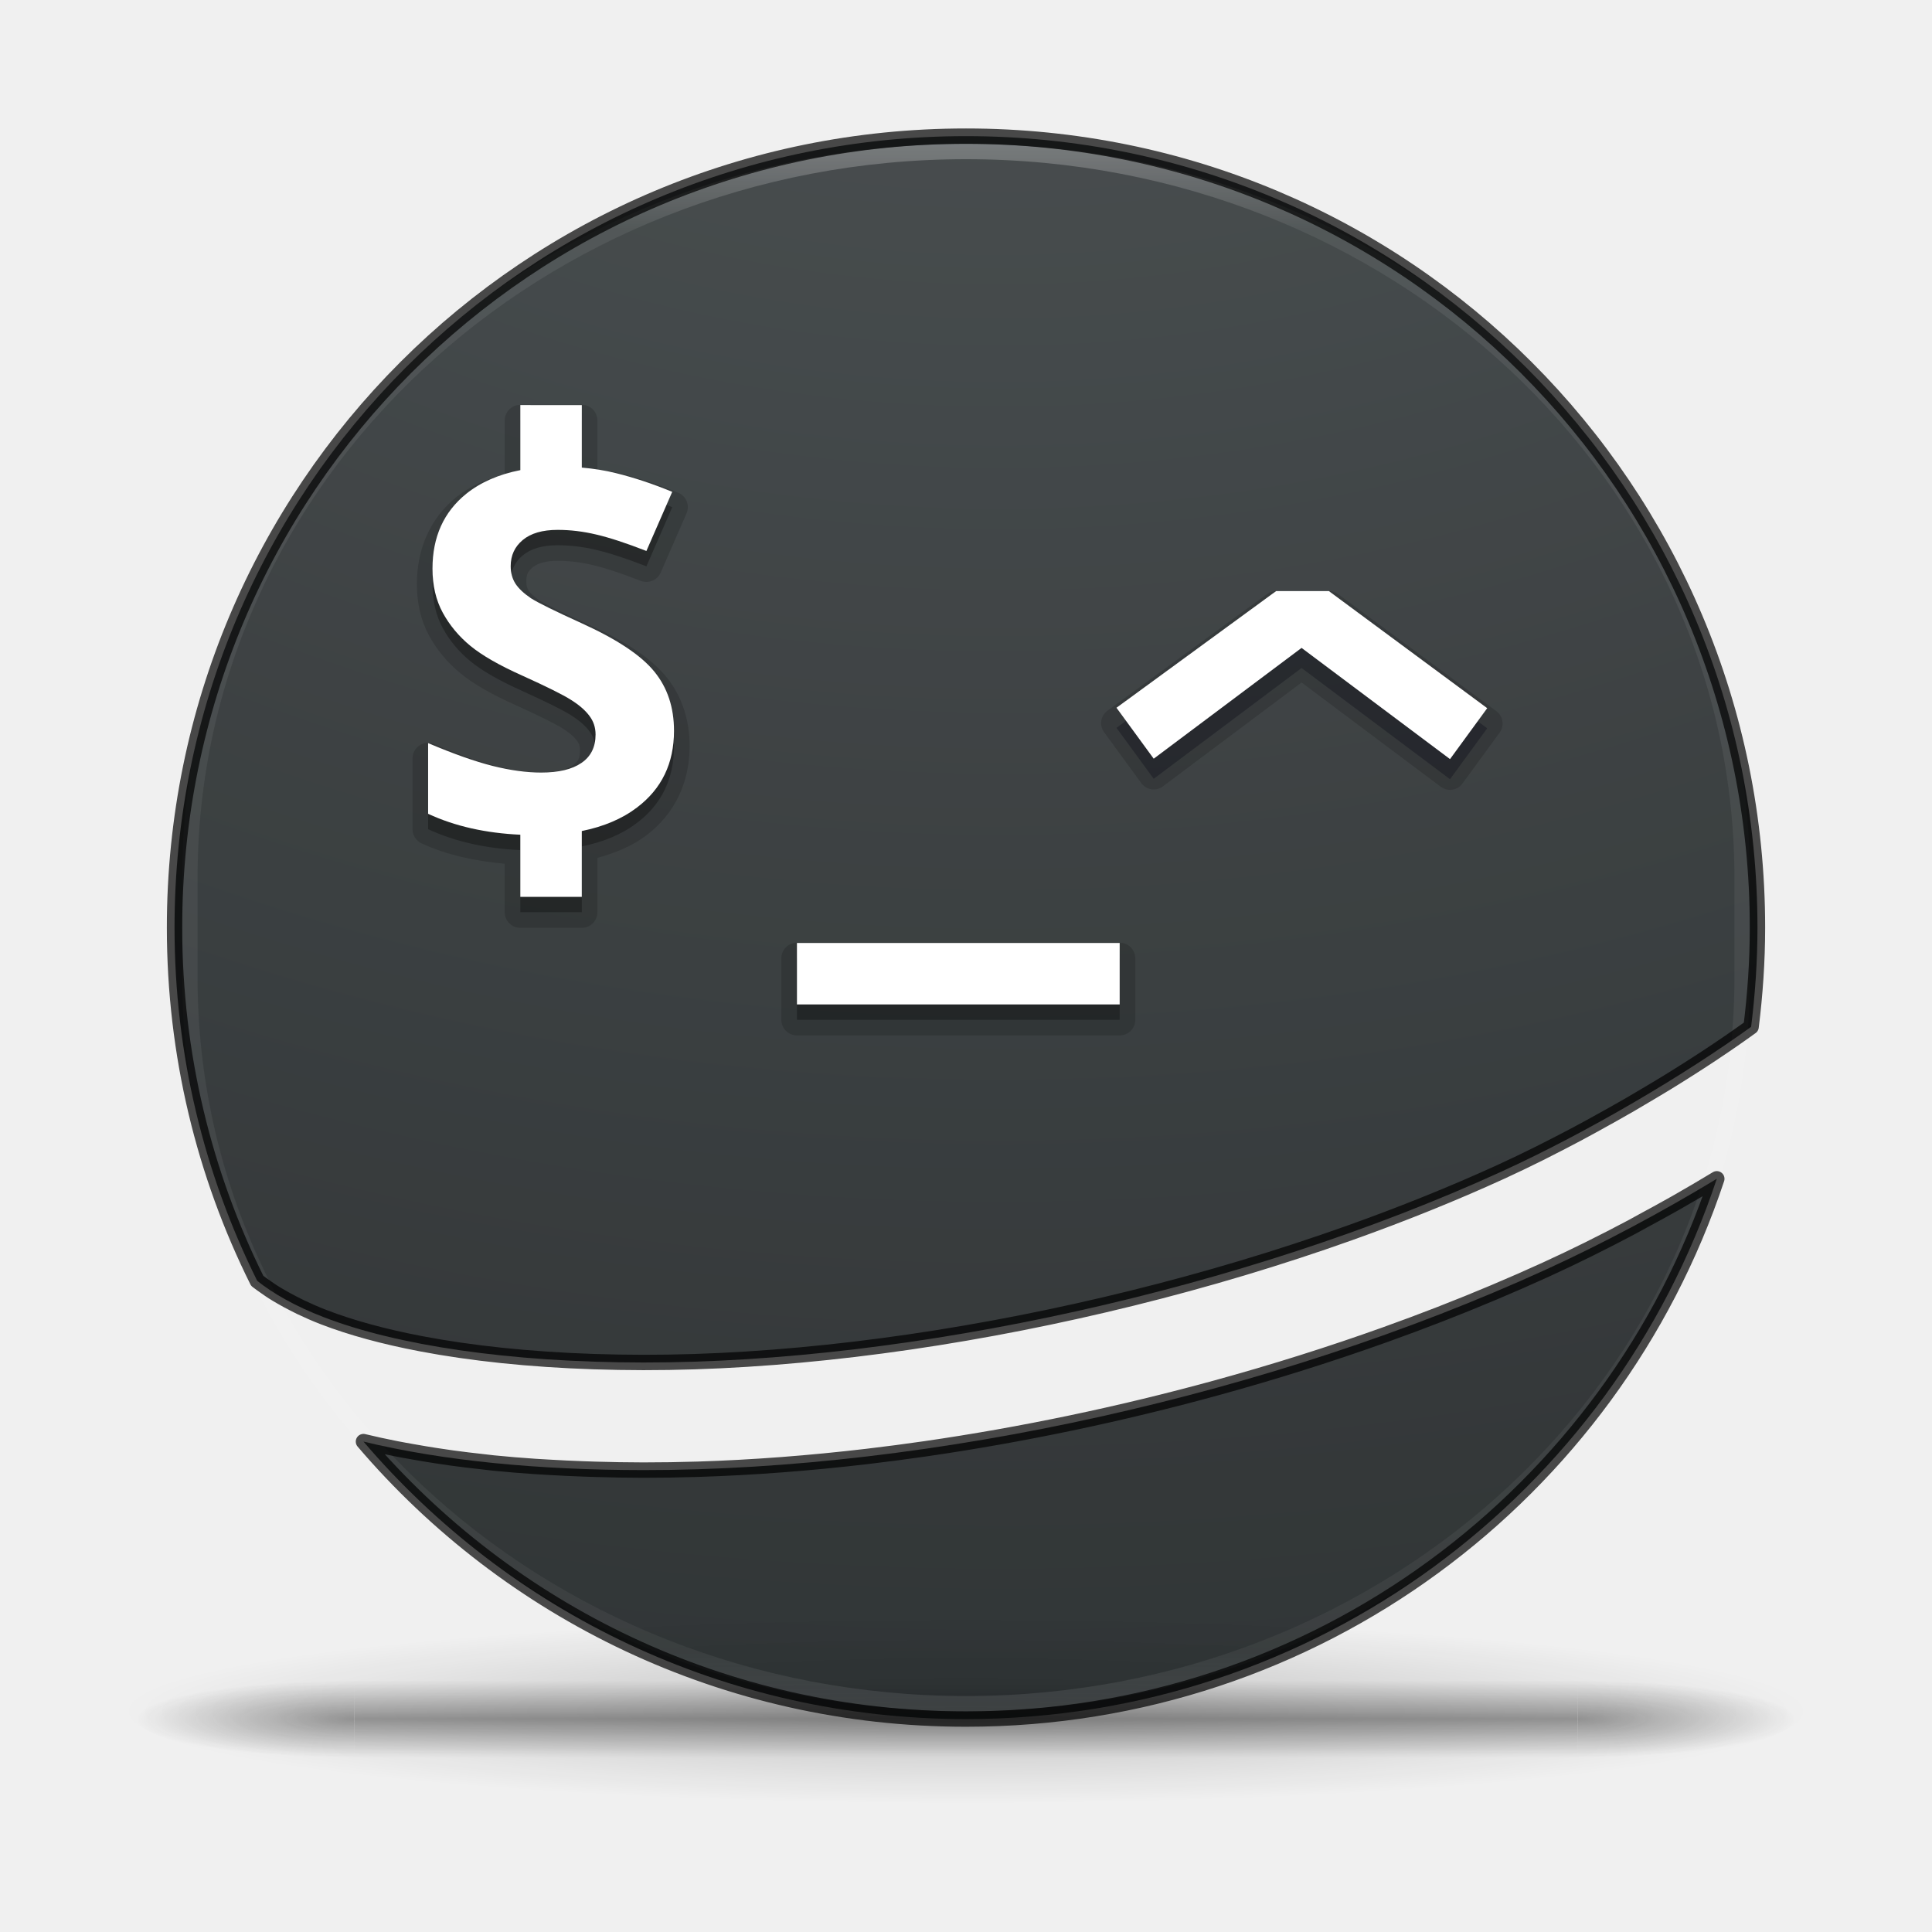
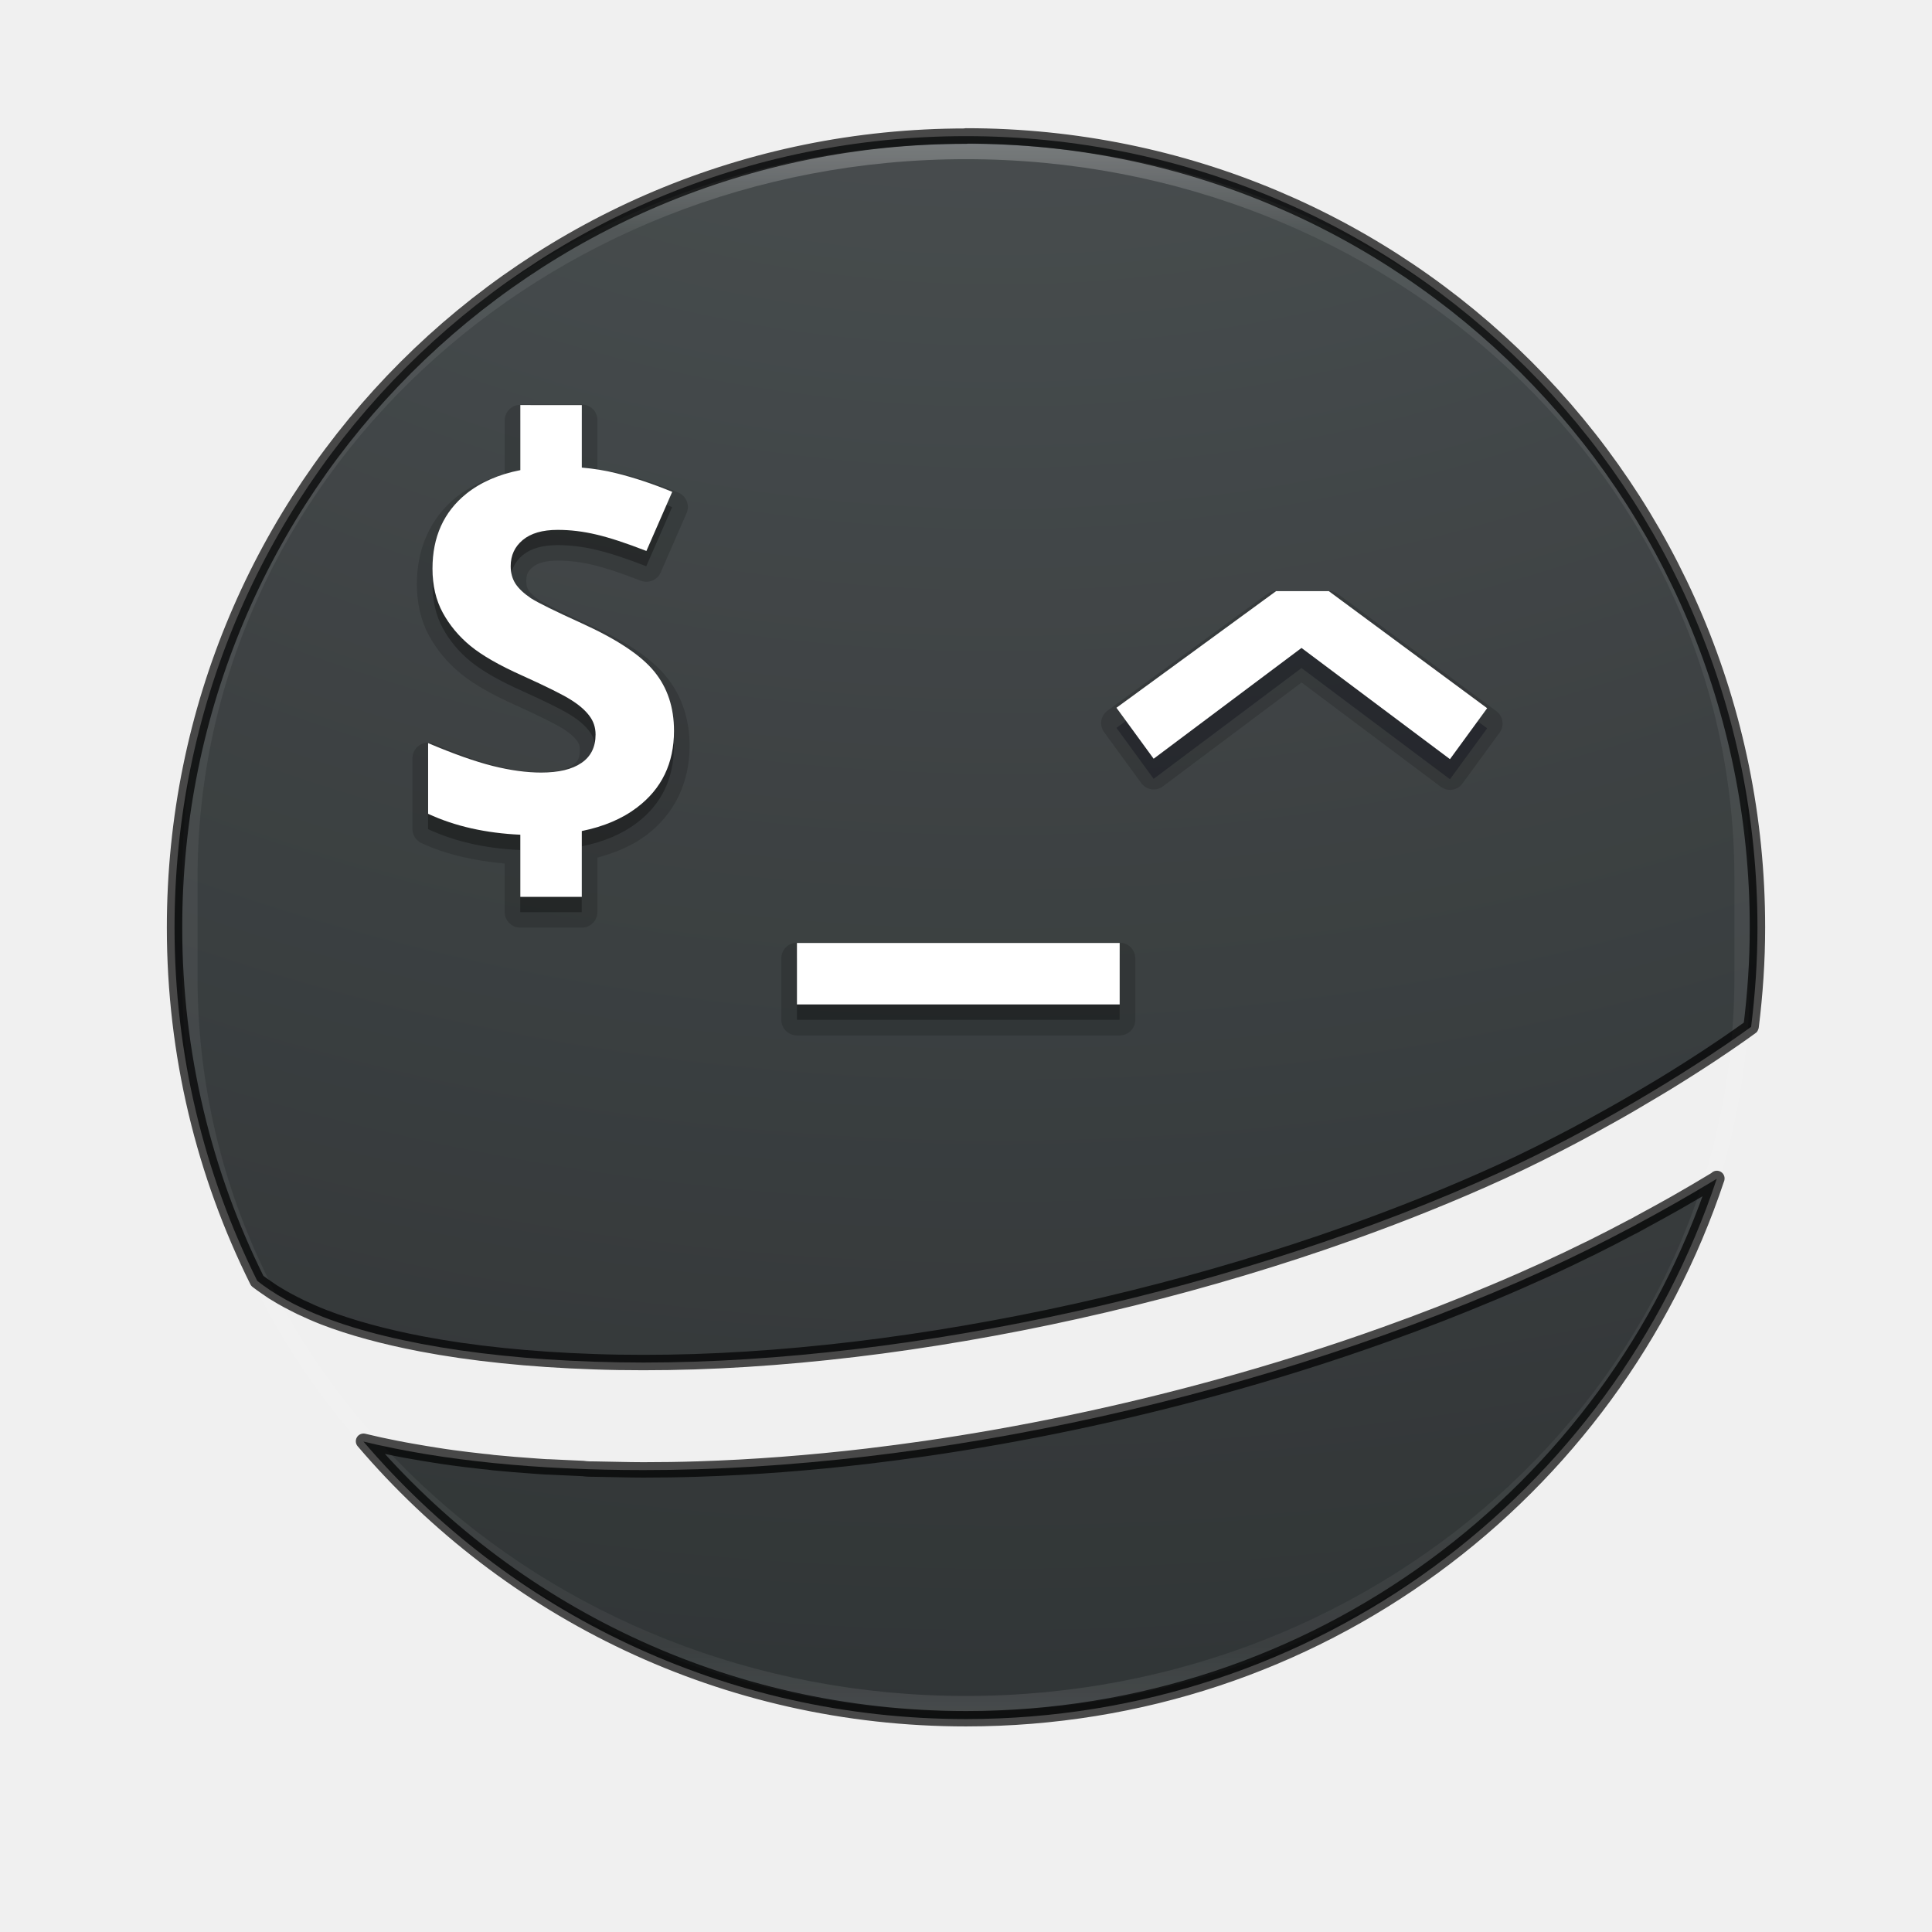
<svg xmlns="http://www.w3.org/2000/svg" xmlns:xlink="http://www.w3.org/1999/xlink" width="32" height="32" viewBox="0 0 32 32" id="svg3419" version="1.1">
  <defs id="defs3421">
-     <linearGradient gradientTransform="matrix(2.72973,0,0,2.72973,-1.51352,920.3489)" gradientUnits="userSpaceOnUse" xlink:href="#linearGradient3924" id="linearGradient4136" y2="43" x2="24" y1="5" x1="24" />
+     <linearGradient gradientTransform="matrix(0.6948403,0,0,0.6948403,-0.6761684,1019.05)" gradientUnits="userSpaceOnUse" xlink:href="#linearGradient3924" id="linearGradient4136" y2="43" x2="24" y1="5" x1="24" />
    <linearGradient id="linearGradient3924">
      <stop offset="0" style="stop-color:#ffffff;stop-opacity:1" id="stop3926" />
      <stop offset="0.063" style="stop-color:#ffffff;stop-opacity:0.235" id="stop3928" />
      <stop offset="0.951" style="stop-color:#ffffff;stop-opacity:0.157" id="stop3930" />
      <stop offset="1" style="stop-color:#ffffff;stop-opacity:0.392" id="stop3932" />
    </linearGradient>
-     <radialGradient gradientTransform="matrix(0,24.13962,-29.63575,0,361.2812,-210.2284)" gradientUnits="userSpaceOnUse" xlink:href="#linearGradient2867-449-88-871-390-598-476-591-434-148-57-177-8-3-3-6-4-8-8-8-5-7-8" id="radialGradient3936-3" fy="9.957" fx="7.118" r="8.933" cy="9.957" cx="7.118" />
+     <radialGradient gradientTransform="matrix(0,6.144631,-7.543644,0,91.67157,966.5588)" gradientUnits="userSpaceOnUse" xlink:href="#linearGradient2867-449-88-871-390-598-476-591-434-148-57-177-8-3-3-6-4-8-8-8-5-7-8" id="radialGradient3936-3" fy="9.957" fx="7.118" r="8.933" cy="9.957" cx="7.118" />
    <linearGradient id="linearGradient2867-449-88-871-390-598-476-591-434-148-57-177-8-3-3-6-4-8-8-8-5-7-8">
      <stop offset="0" style="stop-color:#404648;stop-opacity:1" id="stop3750-1-0-7-6-6-1-3-9-3-9-2" />
      <stop offset="1" style="stop-color:#0c1011;stop-opacity:1" id="stop3754-1-8-5-2-7-6-7-1-9-1-0" />
    </linearGradient>
    <radialGradient gradientTransform="matrix(2.003784,0,0,1.4,27.98813,-17.4)" gradientUnits="userSpaceOnUse" xlink:href="#linearGradient3688-166-749-5" id="radialGradient4093" fy="43.5" fx="4.993" r="2.5" cy="43.5" cx="4.993" />
    <linearGradient id="linearGradient3688-166-749-5">
      <stop offset="0" style="stop-color:#181818;stop-opacity:1" id="stop2883-0" />
      <stop offset="1" style="stop-color:#181818;stop-opacity:0" id="stop2885-5" />
    </linearGradient>
    <radialGradient gradientTransform="matrix(2.003784,0,0,1.4,-20.01187,-104.4)" gradientUnits="userSpaceOnUse" xlink:href="#linearGradient3688-166-749-5" id="radialGradient4095" fy="43.5" fx="4.993" r="2.5" cy="43.5" cx="4.993" />
    <linearGradient gradientUnits="userSpaceOnUse" xlink:href="#linearGradient3702-501-757-0" id="linearGradient4097" y2="39.999" x2="25.058" y1="47.028" x1="25.058" />
    <linearGradient id="linearGradient3702-501-757-0">
      <stop offset="0" style="stop-color:#181818;stop-opacity:0" id="stop2895-0" />
      <stop offset="0.5" style="stop-color:#181818;stop-opacity:1" id="stop2897-2" />
      <stop offset="1" style="stop-color:#181818;stop-opacity:0" id="stop2899-6" />
    </linearGradient>
-     <radialGradient gradientTransform="matrix(1.556392,0,0,0.1697883,70.27036,1020.993)" gradientUnits="userSpaceOnUse" xlink:href="#linearGradient3811" id="radialGradient4111" fy="93.468" fx="-4.029" r="35.338" cy="93.468" cx="-4.029" />
+     <radialGradient gradientTransform="matrix(0.3961726,0,0,0.04321883,17.59609,1044.668)" gradientUnits="userSpaceOnUse" xlink:href="#linearGradient3811" id="radialGradient4111" fy="93.468" fx="-4.029" r="35.338" cy="93.468" cx="-4.029" />
    <linearGradient id="linearGradient3811">
      <stop offset="0" style="stop-color:#000000;stop-opacity:1" id="stop3813" />
      <stop offset="1" style="stop-color:#000000;stop-opacity:0" id="stop3815" />
    </linearGradient>
  </defs>
  <g id="layer1" transform="translate(0,-1020.362)">
-     <g id="g3417" transform="matrix(0.2545455,0,0,0.2545455,-0.2909088,784.7793)">
-       <path style="color:#000000;display:inline;overflow:visible;visibility:visible;opacity:0.2;fill:url(#radialGradient4111);fill-opacity:1;fill-rule:nonzero;stroke:none;stroke-width:1;marker:none;enable-background:accumulate" id="path3041" d="m 119,1036.862 a 55,6 0 0 1 -110,0 55,6 0 1 1 110,0 z" />
-       <g style="display:inline" id="g2036" transform="matrix(2.699999,0,0,0.5555561,-0.80001,1013.751)">
-         <g style="opacity:0.4" id="g3712" transform="matrix(1.052632,0,0,1.285713,-1.263158,-13.42854)">
-           <rect style="fill:url(#radialGradient4093);fill-opacity:1;stroke:none" id="rect2801" y="40" x="38" height="7" width="5" />
-           <rect style="fill:url(#radialGradient4095);fill-opacity:1;stroke:none" id="rect3696" transform="scale(-1,-1)" y="-47" x="-10" height="7" width="5" />
-           <rect style="fill:url(#linearGradient4097);fill-opacity:1;stroke:none" id="rect3700" y="40" x="10" height="7" width="28" />
-         </g>
-       </g>
-       <path id="rect5505-21-3" transform="translate(0,924.3622)" d="m 64,10 c -28.531,0 -51.5,22.969 -51.5,51.5 0,8.274 1.942,16.073 5.381,22.986 1.025,0.818 2.462,1.644 4.326,2.363 4.745,1.83 12.028,2.939 20.801,2.949 17.477,0.016 39.096,-4.778 55.809,-12.41 5.698,-2.602 12.023,-6.356 16.27,-9.432 C 115.349,65.841 115.5,63.689 115.5,61.5 115.5,32.969 92.531,10 64,10 Z m 48.855,67.844 c -3.525,2.137 -7.388,4.203 -11.131,5.912 C 83.965,91.867 61.74,96.816 43.002,96.799 36.101,96.792 29.967,96.195 24.795,94.945 34.227,106.002 48.262,113 64,113 c 22.811,0 42.051,-14.688 48.855,-35.156 z" style="color:#000000;display:inline;overflow:visible;visibility:visible;opacity:0.9;fill:url(#radialGradient3936-3);fill-opacity:1;fill-rule:nonzero;stroke:none;stroke-width:1;marker:none;enable-background:accumulate" />
-       <rect style="opacity:0.3;fill:none;stroke:url(#linearGradient4136);stroke-width:1;stroke-linecap:round;stroke-linejoin:round;stroke-miterlimit:4;stroke-dasharray:none;stroke-dashoffset:0;stroke-opacity:1" id="rect6741-7" y="935.362" x="13.5" ry="47.232" rx="50.5" height="101" width="101" />
-       <path id="rect5505-21-3-1" transform="translate(0,924.3622)" d="m 64,10 c -28.531,0 -51.5,22.969 -51.5,51.5 0,8.274 1.942,16.073 5.381,22.986 0.171,0.136 0.371,0.272 0.564,0.408 0.15,0.105 0.297,0.21 0.461,0.314 0.169,0.108 0.35,0.214 0.533,0.32 0.259,0.15 0.532,0.299 0.82,0.445 0.142,0.073 0.28,0.145 0.43,0.217 0.474,0.225 0.973,0.448 1.518,0.658 1.779,0.686 3.916,1.271 6.354,1.734 1.625,0.309 3.385,0.564 5.262,0.76 1.877,0.195 3.871,0.331 5.967,0.4 1.048,0.035 2.122,0.053 3.219,0.055 4.369,0.004 8.997,-0.293 13.742,-0.859 1.186,-0.142 2.381,-0.3 3.58,-0.475 2.398,-0.35 4.815,-0.765 7.236,-1.242 4.842,-0.954 9.696,-2.154 14.42,-3.57 2.362,-0.708 4.691,-1.471 6.971,-2.283 3.419,-1.219 6.726,-2.549 9.859,-3.98 0.819,-0.374 1.652,-0.777 2.49,-1.193 0.182,-0.091 0.366,-0.187 0.549,-0.279 0.627,-0.317 1.255,-0.641 1.883,-0.975 0.301,-0.16 0.6,-0.323 0.9,-0.486 0.476,-0.259 0.949,-0.522 1.42,-0.787 0.387,-0.219 0.776,-0.437 1.158,-0.658 0.332,-0.192 0.656,-0.386 0.982,-0.58 0.462,-0.274 0.926,-0.547 1.375,-0.822 2.021,-1.239 3.893,-2.48 5.479,-3.627 0.011,-0.008 0.022,-0.016 0.033,-0.023 C 115.349,65.841 115.5,63.689 115.5,61.5 115.5,32.969 92.531,10 64,10 Z m 48.855,67.844 c -0.873,0.529 -1.766,1.054 -2.674,1.57 -0.711,0.404 -1.437,0.798 -2.162,1.189 -0.212,0.114 -0.418,0.235 -0.631,0.348 -0.006,0.003 -0.012,0.007 -0.018,0.01 -0.934,0.497 -1.874,0.979 -2.814,1.445 -0.003,0.002 -0.006,0.004 -0.01,0.006 -0.943,0.467 -1.887,0.917 -2.822,1.344 -1.11,0.507 -2.238,1.001 -3.381,1.482 -2.286,0.964 -4.633,1.877 -7.027,2.734 -3.592,1.287 -7.287,2.45 -11.035,3.479 -6.247,1.714 -12.64,3.053 -18.934,3.963 -1.259,0.182 -2.515,0.347 -3.764,0.494 -3.747,0.441 -7.44,0.724 -11.029,0.836 -1.196,0.037 -2.382,0.056 -3.553,0.055 -1.065,-0.001 -2.104,-0.021 -3.131,-0.051 -0.269,-0.008 -0.533,-0.018 -0.799,-0.027 -0.739,-0.027 -1.469,-0.061 -2.188,-0.104 -0.31,-0.018 -0.623,-0.034 -0.93,-0.055 -0.918,-0.063 -1.823,-0.136 -2.705,-0.225 -0.006,-6.01e-4 -0.012,-0.001 -0.018,-0.002 -0.221,-0.022 -0.433,-0.052 -0.652,-0.076 -0.68,-0.074 -1.35,-0.154 -2.008,-0.244 -0.358,-0.049 -0.709,-0.102 -1.061,-0.156 -0.502,-0.077 -0.996,-0.161 -1.484,-0.248 -0.372,-0.066 -0.747,-0.131 -1.111,-0.203 -0.723,-0.143 -1.432,-0.296 -2.121,-0.463 C 34.227,106.002 48.262,113 64,113 c 22.811,0 42.051,-14.688 48.855,-35.156 z" style="color:#000000;display:inline;overflow:visible;visibility:visible;opacity:0.7;fill:none;stroke:#000000;stroke-width:1;stroke-linecap:round;stroke-linejoin:round;stroke-miterlimit:4;stroke-dasharray:none;stroke-dashoffset:0;stroke-opacity:1;marker:none;enable-background:accumulate" />
-       <path style="color:#000000;clip-rule:nonzero;display:inline;overflow:visible;visibility:visible;opacity:0.15;isolation:auto;mix-blend-mode:normal;color-interpolation:sRGB;color-interpolation-filters:linearRGB;solid-color:#000000;solid-opacity:1;fill:#000000;fill-opacity:1;fill-rule:nonzero;stroke:none;stroke-width:1;stroke-linecap:butt;stroke-linejoin:miter;stroke-miterlimit:4;stroke-dasharray:none;stroke-dashoffset:0;stroke-opacity:1;marker:none;color-rendering:auto;image-rendering:auto;shape-rendering:auto;text-rendering:auto;enable-background:accumulate" id="path3485" d="m 35,951.845 a 1.016,1.016 0 0 0 -1.016,1.016 l 0,3.488 c -1.175,0.326 -2.254,0.786 -3.135,1.49 a 1.016,1.016 0 0 0 -0.002,0.002 c -1.692,1.363 -2.578,3.356 -2.578,5.662 0,1.235 0.256,2.374 0.795,3.361 0.511,0.936 1.2,1.759 2.043,2.453 0.866,0.713 2.057,1.382 3.604,2.074 1.585,0.717 2.645,1.256 3.041,1.51 a 1.016,1.016 0 0 0 0.01,0.006 c 0.452,0.283 0.75,0.557 0.916,0.781 a 1.016,1.016 0 0 0 0.01,0.012 c 0.138,0.181 0.193,0.338 0.193,0.598 0,0.565 -0.117,0.767 -0.477,1.01 a 1.016,1.016 0 0 0 -0.008,0.004 c -0.358,0.246 -1.025,0.445 -2.043,0.445 -0.848,0 -1.82,-0.131 -2.908,-0.402 l -0.002,0 c -1.065,-0.268 -2.423,-0.745 -4.047,-1.434 a 1.016,1.016 0 0 0 -1.412,0.936 l 0,4.6 a 1.016,1.016 0 0 0 0.588,0.922 c 1.63,0.758 3.465,1.149 5.412,1.33 l 0,3.152 a 1.016,1.016 0 0 0 1.016,1.016 l 4,0 a 1.016,1.016 0 0 0 1.016,-1.016 l 0,-3.535 c 1.197,-0.332 2.296,-0.787 3.197,-1.475 1.826,-1.385 2.803,-3.428 2.803,-5.793 0,-1.711 -0.5,-3.259 -1.504,-4.49 -1.029,-1.272 -2.719,-2.354 -5.086,-3.43 -1.715,-0.779 -2.827,-1.338 -3.168,-1.553 -0.375,-0.254 -0.606,-0.487 -0.715,-0.648 -0.099,-0.156 -0.154,-0.324 -0.154,-0.594 0,-0.449 0.101,-0.66 0.422,-0.926 0.288,-0.239 0.783,-0.422 1.617,-0.422 0.744,0 1.506,0.092 2.285,0.277 a 1.016,1.016 0 0 0 0.002,0 c 0.789,0.185 1.838,0.527 3.119,1.027 a 1.016,1.016 0 0 0 1.301,-0.541 l 1.68,-3.848 a 1.016,1.016 0 0 0 -0.545,-1.346 c -1.305,-0.538 -2.566,-0.959 -3.785,-1.26 l -0.002,0 c -0.477,-0.119 -0.975,-0.169 -1.467,-0.24 l 0,-3.205 a 1.016,1.016 0 0 0 -1.016,-1.016 l -4,0 z m 18,35 a 1.016,1.016 0 0 0 -1.016,1.016 l 0,4 a 1.016,1.016 0 0 0 1.016,1.016 l 21,0 a 1.016,1.016 0 0 0 1.016,-1.016 l 0,-4 a 1.016,1.016 0 0 0 -1.016,-1.016 l -21,0 z" />
-       <path id="rect4237-3" d="m 35,952.861 0,4.234 c -1.399,0.273 -2.573,0.783 -3.516,1.537 -1.466,1.182 -2.199,2.806 -2.199,4.871 0,1.096 0.224,2.055 0.672,2.875 0.448,0.82 1.047,1.537 1.797,2.154 0.75,0.617 1.875,1.263 3.375,1.934 1.601,0.724 2.657,1.25 3.172,1.58 0.526,0.33 0.925,0.675 1.193,1.037 0.269,0.351 0.402,0.757 0.402,1.215 0,0.82 -0.308,1.436 -0.924,1.852 -0.604,0.415 -1.477,0.623 -2.619,0.623 -0.951,0 -2.003,-0.144 -3.156,-0.432 -1.142,-0.287 -2.541,-0.782 -4.197,-1.484 l 0,4.6 c 1.764,0.82 3.773,1.259 6,1.361 l 0,4.043 4,0 0,-4.283 c 1.43,-0.289 2.633,-0.799 3.6,-1.537 1.601,-1.214 2.4,-2.875 2.4,-4.982 0,-1.522 -0.425,-2.804 -1.275,-3.848 -0.851,-1.054 -2.424,-2.103 -4.719,-3.146 -1.735,-0.788 -2.837,-1.331 -3.307,-1.629 -0.459,-0.309 -0.795,-0.622 -1.008,-0.941 -0.213,-0.33 -0.318,-0.714 -0.318,-1.15 0,-0.703 0.263,-1.271 0.789,-1.707 0.526,-0.436 1.281,-0.656 2.266,-0.656 0.828,0 1.669,0.102 2.52,0.305 0.862,0.202 1.946,0.557 3.256,1.068 l 1.68,-3.848 c -1.265,-0.522 -2.48,-0.925 -3.645,-1.213 -0.721,-0.18 -1.469,-0.298 -2.238,-0.365 l 0,-4.066 z m 18,35 0,4 21,0 0,-4 z" style="color:#000000;clip-rule:nonzero;display:inline;overflow:visible;visibility:visible;opacity:0.3;isolation:auto;mix-blend-mode:normal;color-interpolation:sRGB;color-interpolation-filters:linearRGB;solid-color:#000000;solid-opacity:1;fill:#000000;fill-opacity:1;fill-rule:nonzero;stroke:none;stroke-width:1;stroke-linecap:butt;stroke-linejoin:miter;stroke-miterlimit:4;stroke-dasharray:none;stroke-dashoffset:0;stroke-opacity:1;marker:none;color-rendering:auto;image-rendering:auto;shape-rendering:auto;text-rendering:auto;enable-background:accumulate" />
-       <g id="g4388">
-         <path style="color:#000000;clip-rule:nonzero;display:inline;overflow:visible;visibility:visible;opacity:1;isolation:auto;mix-blend-mode:normal;color-interpolation:sRGB;color-interpolation-filters:linearRGB;solid-color:#000000;solid-opacity:1;fill:#ffffff;fill-opacity:1;fill-rule:nonzero;stroke:none;stroke-width:5;stroke-linecap:butt;stroke-linejoin:miter;stroke-miterlimit:4;stroke-dasharray:none;stroke-dashoffset:0;stroke-opacity:1;marker:none;color-rendering:auto;image-rendering:auto;shape-rendering:auto;text-rendering:auto;enable-background:accumulate" d="m 35,951.861 0,4.234 c -1.399,0.273 -2.573,0.783 -3.516,1.537 -1.466,1.182 -2.199,2.806 -2.199,4.871 0,1.096 0.224,2.055 0.672,2.875 0.448,0.82 1.047,1.537 1.797,2.154 0.75,0.617 1.875,1.263 3.375,1.934 1.601,0.724 2.657,1.25 3.172,1.58 0.526,0.33 0.925,0.675 1.193,1.037 0.269,0.351 0.402,0.757 0.402,1.215 0,0.82 -0.308,1.436 -0.924,1.852 -0.604,0.415 -1.477,0.623 -2.619,0.623 -0.951,0 -2.003,-0.144 -3.156,-0.432 -1.142,-0.287 -2.541,-0.782 -4.197,-1.484 l 0,4.6 c 1.764,0.82 3.773,1.259 6,1.361 l 0,4.043 4,0 0,-4.283 c 1.43,-0.289 2.633,-0.799 3.6,-1.537 1.601,-1.214 2.4,-2.875 2.4,-4.982 0,-1.522 -0.425,-2.804 -1.275,-3.848 -0.851,-1.054 -2.424,-2.103 -4.719,-3.146 -1.735,-0.788 -2.837,-1.331 -3.307,-1.629 -0.459,-0.309 -0.795,-0.622 -1.008,-0.941 -0.213,-0.33 -0.318,-0.714 -0.318,-1.15 0,-0.703 0.263,-1.271 0.789,-1.707 0.526,-0.436 1.281,-0.656 2.266,-0.656 0.828,0 1.669,0.102 2.52,0.305 0.862,0.202 1.946,0.557 3.256,1.068 l 1.68,-3.848 c -1.265,-0.522 -2.48,-0.925 -3.645,-1.213 -0.721,-0.18 -1.469,-0.298 -2.238,-0.365 l 0,-4.066 z m 18,35 0,4 21,0 0,-4 z" id="rect4237" />
-       </g>
-       <path id="path4393-56" d="m 84.179,964.966 -10.386,7.591 2.422,3.314 9.621,-7.209 9.66,7.236 2.42,-3.314 -10.303,-7.619 z" style="opacity:0.15;fill:#000000;fill-opacity:1;fill-rule:evenodd;stroke:#000000;stroke-width:2;stroke-linecap:butt;stroke-linejoin:round;stroke-miterlimit:4;stroke-dasharray:none;stroke-opacity:1" />
-       <path id="path4393-5" d="m 84.178,965.274 -10.386,7.591 2.422,3.314 9.621,-7.209 9.66,7.236 2.42,-3.314 -10.303,-7.619 z" style="opacity:0.3;fill:#00000f;fill-opacity:0.941;fill-rule:evenodd;stroke:none;stroke-width:1px;stroke-linecap:butt;stroke-linejoin:miter;stroke-opacity:1" />
-       <path id="path4393" d="m 84.178,963.966 -10.386,7.591 2.422,3.314 9.621,-7.209 9.66,7.236 2.42,-3.314 -10.303,-7.619 z" style="fill:#ffffff;fill-rule:evenodd;stroke:none;stroke-width:1px;stroke-linecap:butt;stroke-linejoin:miter;stroke-opacity:1" />
+     <path style="color:#000000;display:inline;overflow:visible;visibility:visible;opacity:0.9;fill:url(#radialGradient3936-3);fill-opacity:1;fill-rule:nonzero;stroke:none;stroke-width:1;marker:none;enable-background:accumulate" d="m 16,1022.617 c -7.262,0 -13.109,5.847 -13.109,13.109 0,2.106 0.494,4.091 1.37,5.851 0.261,0.208 0.627,0.419 1.101,0.602 1.208,0.466 3.062,0.748 5.295,0.751 4.449,0 9.952,-1.216 14.206,-3.159 1.45,-0.662 3.06,-1.618 4.141,-2.401 0.067,-0.539 0.105,-1.086 0.105,-1.644 0,-7.262 -5.847,-13.109 -13.109,-13.109 z m 12.436,17.269 c -0.897,0.544 -1.881,1.07 -2.833,1.505 -4.521,2.064 -10.178,3.324 -14.948,3.32 -1.757,-0 -3.318,-0.154 -4.635,-0.472 2.401,2.814 5.973,4.596 9.979,4.596 5.806,0 10.704,-3.739 12.436,-8.949 z" id="rect5505-21-3" />
+     <rect width="25.709" height="25.709" rx="12.855" ry="12.023" x="3.145" y="1022.871" id="rect6741-7" style="opacity:0.3;fill:none;stroke:url(#linearGradient4136);stroke-width:0.255;stroke-linecap:round;stroke-linejoin:round;stroke-miterlimit:4;stroke-dasharray:none;stroke-dashoffset:0;stroke-opacity:1" />
+     <path style="color:#000000;display:inline;overflow:visible;visibility:visible;opacity:0.7;fill:none;stroke:#000000;stroke-width:0.255;stroke-linecap:round;stroke-linejoin:round;stroke-miterlimit:4;stroke-dasharray:none;stroke-dashoffset:0;stroke-opacity:1;marker:none;enable-background:accumulate" d="m 16,1022.617 c -7.262,0 -13.109,5.847 -13.109,13.109 0,2.106 0.494,4.091 1.37,5.851 0.044,0.035 0.094,0.069 0.144,0.104 0.038,0.027 0.076,0.053 0.117,0.08 0.043,0.027 0.089,0.054 0.136,0.082 0.066,0.038 0.135,0.076 0.209,0.113 0.036,0.019 0.071,0.037 0.109,0.055 0.121,0.057 0.248,0.114 0.386,0.168 0.453,0.175 0.997,0.323 1.617,0.442 0.414,0.079 0.862,0.144 1.339,0.193 0.478,0.05 0.985,0.084 1.519,0.102 0.267,0.01 0.54,0.014 0.819,0.014 1.112,10e-4 2.29,-0.075 3.498,-0.219 0.302,-0.036 0.606,-0.076 0.911,-0.121 0.61,-0.089 1.226,-0.195 1.842,-0.316 1.233,-0.243 2.468,-0.548 3.671,-0.909 0.601,-0.18 1.194,-0.374 1.774,-0.581 0.87,-0.31 1.712,-0.649 2.51,-1.013 0.208,-0.095 0.421,-0.198 0.634,-0.304 0.046,-0.023 0.093,-0.048 0.14,-0.071 0.16,-0.081 0.32,-0.163 0.479,-0.248 0.077,-0.041 0.153,-0.082 0.229,-0.124 0.121,-0.066 0.242,-0.133 0.361,-0.2 0.099,-0.056 0.198,-0.111 0.295,-0.168 0.085,-0.049 0.167,-0.098 0.25,-0.148 0.118,-0.07 0.236,-0.139 0.35,-0.209 0.514,-0.315 0.991,-0.631 1.395,-0.923 0.003,0 0.006,0 0.009,-0.01 0.067,-0.539 0.105,-1.086 0.105,-1.644 0,-7.262 -5.847,-13.109 -13.109,-13.109 z m 12.436,17.269 c -0.222,0.135 -0.45,0.268 -0.681,0.4 -0.181,0.103 -0.366,0.203 -0.55,0.303 -0.054,0.029 -0.107,0.06 -0.161,0.089 -0.002,8e-4 -0.003,0 -0.004,0 -0.238,0.127 -0.477,0.249 -0.716,0.368 -7.64e-4,5e-4 -0.002,0 -0.003,0 -0.24,0.119 -0.48,0.233 -0.718,0.342 -0.283,0.129 -0.57,0.255 -0.861,0.377 -0.582,0.245 -1.179,0.478 -1.789,0.696 -0.914,0.328 -1.855,0.624 -2.809,0.885 -1.59,0.436 -3.217,0.777 -4.819,1.009 -0.32,0.046 -0.64,0.088 -0.958,0.126 -0.954,0.112 -1.894,0.184 -2.807,0.213 -0.305,0.01 -0.606,0.014 -0.904,0.014 -0.271,-2e-4 -0.535,-0.01 -0.797,-0.013 -0.068,0 -0.136,0 -0.203,-0.01 -0.188,-0.01 -0.374,-0.016 -0.557,-0.026 -0.079,0 -0.159,-0.01 -0.237,-0.014 -0.234,-0.016 -0.464,-0.035 -0.689,-0.057 -0.002,-2e-4 -0.003,-4e-4 -0.004,-5e-4 -0.056,-0.01 -0.11,-0.013 -0.166,-0.019 -0.173,-0.019 -0.344,-0.039 -0.511,-0.062 -0.091,-0.012 -0.181,-0.026 -0.27,-0.04 -0.128,-0.02 -0.254,-0.041 -0.378,-0.063 -0.095,-0.017 -0.19,-0.033 -0.283,-0.052 -0.184,-0.036 -0.364,-0.075 -0.54,-0.118 2.401,2.814 5.973,4.596 9.98,4.596 5.806,0 10.704,-3.739 12.436,-8.949 z" id="rect5505-21-3-1" />
+     <path d="m 8.618,1027.067 a 0.259,0.259 0 0 0 -0.259,0.259 l 0,0.888 c -0.299,0.083 -0.574,0.2 -0.798,0.379 a 0.259,0.259 0 0 0 -5.091e-4,5e-4 c -0.431,0.347 -0.656,0.854 -0.656,1.441 0,0.314 0.065,0.604 0.202,0.856 0.13,0.238 0.305,0.448 0.52,0.625 0.22,0.181 0.524,0.352 0.917,0.528 0.403,0.182 0.673,0.32 0.774,0.384 a 0.259,0.259 0 0 0 0.002,0 c 0.115,0.072 0.191,0.142 0.233,0.199 a 0.259,0.259 0 0 0 0.002,0 c 0.035,0.046 0.049,0.086 0.049,0.152 0,0.144 -0.03,0.195 -0.121,0.257 a 0.259,0.259 0 0 0 -0.002,10e-4 c -0.091,0.063 -0.261,0.113 -0.52,0.113 -0.216,0 -0.463,-0.033 -0.74,-0.102 l -5.091e-4,0 c -0.271,-0.068 -0.617,-0.19 -1.03,-0.365 a 0.259,0.259 0 0 0 -0.359,0.238 l 0,1.171 a 0.259,0.259 0 0 0 0.15,0.235 c 0.415,0.193 0.882,0.293 1.378,0.339 l 0,0.802 a 0.259,0.259 0 0 0 0.259,0.259 l 1.018,0 a 0.259,0.259 0 0 0 0.259,-0.259 l 0,-0.9 c 0.305,-0.084 0.584,-0.2 0.814,-0.375 0.465,-0.352 0.713,-0.873 0.713,-1.475 0,-0.436 -0.127,-0.83 -0.383,-1.143 -0.262,-0.324 -0.692,-0.599 -1.295,-0.873 -0.436,-0.198 -0.72,-0.341 -0.806,-0.395 -0.096,-0.065 -0.154,-0.124 -0.182,-0.165 -0.025,-0.04 -0.039,-0.082 -0.039,-0.151 0,-0.114 0.026,-0.168 0.107,-0.236 0.073,-0.061 0.199,-0.107 0.412,-0.107 0.19,0 0.383,0.023 0.582,0.071 a 0.259,0.259 0 0 0 5.091e-4,0 c 0.201,0.047 0.468,0.134 0.794,0.262 a 0.259,0.259 0 0 0 0.331,-0.138 l 0.428,-0.98 a 0.259,0.259 0 0 0 -0.139,-0.343 c -0.332,-0.137 -0.653,-0.244 -0.963,-0.321 l -5.09e-4,0 c -0.122,-0.03 -0.248,-0.043 -0.373,-0.061 l 0,-0.816 a 0.259,0.259 0 0 0 -0.259,-0.259 l -1.018,0 z m 4.582,8.909 a 0.259,0.259 0 0 0 -0.259,0.259 l 0,1.018 a 0.259,0.259 0 0 0 0.259,0.259 l 5.345,0 a 0.259,0.259 0 0 0 0.259,-0.259 l 0,-1.018 a 0.259,0.259 0 0 0 -0.259,-0.259 l -5.345,0 z" id="path3485" style="color:#000000;clip-rule:nonzero;display:inline;overflow:visible;visibility:visible;opacity:0.15;isolation:auto;mix-blend-mode:normal;color-interpolation:sRGB;color-interpolation-filters:linearRGB;solid-color:#000000;solid-opacity:1;fill:#000000;fill-opacity:1;fill-rule:nonzero;stroke:none;stroke-width:1;stroke-linecap:butt;stroke-linejoin:miter;stroke-miterlimit:4;stroke-dasharray:none;stroke-dashoffset:0;stroke-opacity:1;marker:none;color-rendering:auto;image-rendering:auto;shape-rendering:auto;text-rendering:auto;enable-background:accumulate" />
+     <path style="color:#000000;clip-rule:nonzero;display:inline;overflow:visible;visibility:visible;opacity:0.3;isolation:auto;mix-blend-mode:normal;color-interpolation:sRGB;color-interpolation-filters:linearRGB;solid-color:#000000;solid-opacity:1;fill:#000000;fill-opacity:1;fill-rule:nonzero;stroke:none;stroke-width:1;stroke-linecap:butt;stroke-linejoin:miter;stroke-miterlimit:4;stroke-dasharray:none;stroke-dashoffset:0;stroke-opacity:1;marker:none;color-rendering:auto;image-rendering:auto;shape-rendering:auto;text-rendering:auto;enable-background:accumulate" d="m 8.618,1027.326 0,1.078 c -0.356,0.07 -0.655,0.199 -0.895,0.391 -0.373,0.301 -0.56,0.714 -0.56,1.24 0,0.279 0.057,0.523 0.171,0.732 0.114,0.209 0.266,0.391 0.457,0.548 0.191,0.157 0.477,0.322 0.859,0.492 0.407,0.184 0.676,0.318 0.807,0.402 0.134,0.084 0.235,0.172 0.304,0.264 0.068,0.089 0.102,0.193 0.102,0.309 0,0.209 -0.078,0.366 -0.235,0.471 -0.154,0.106 -0.376,0.159 -0.667,0.159 -0.242,0 -0.51,-0.037 -0.803,-0.11 -0.291,-0.073 -0.647,-0.199 -1.068,-0.378 l 0,1.171 c 0.449,0.209 0.96,0.321 1.527,0.346 l 0,1.029 1.018,0 0,-1.09 c 0.364,-0.074 0.67,-0.203 0.916,-0.391 0.407,-0.309 0.611,-0.732 0.611,-1.268 0,-0.388 -0.108,-0.714 -0.325,-0.979 -0.217,-0.268 -0.617,-0.535 -1.201,-0.801 -0.442,-0.201 -0.722,-0.339 -0.842,-0.415 -0.117,-0.079 -0.202,-0.158 -0.257,-0.24 -0.054,-0.084 -0.081,-0.182 -0.081,-0.293 0,-0.179 0.067,-0.324 0.201,-0.435 0.134,-0.111 0.326,-0.167 0.577,-0.167 0.211,0 0.425,0.026 0.641,0.078 0.219,0.051 0.495,0.142 0.829,0.272 l 0.428,-0.979 c -0.322,-0.133 -0.631,-0.236 -0.928,-0.309 -0.184,-0.046 -0.374,-0.076 -0.57,-0.093 l 0,-1.035 z m 4.582,8.909 0,1.018 5.345,0 0,-1.018 z" id="rect4237-3" />
+     <g id="g4388" transform="matrix(0.2545455,0,0,0.2545455,-0.2909088,784.7793)">
+       <path id="rect4237" d="m 35,951.861 0,4.234 c -1.399,0.273 -2.573,0.783 -3.516,1.537 -1.466,1.182 -2.199,2.806 -2.199,4.871 0,1.096 0.224,2.055 0.672,2.875 0.448,0.82 1.047,1.537 1.797,2.154 0.75,0.617 1.875,1.263 3.375,1.934 1.601,0.724 2.657,1.25 3.172,1.58 0.526,0.33 0.925,0.675 1.193,1.037 0.269,0.351 0.402,0.757 0.402,1.215 0,0.82 -0.308,1.436 -0.924,1.852 -0.604,0.415 -1.477,0.623 -2.619,0.623 -0.951,0 -2.003,-0.144 -3.156,-0.432 -1.142,-0.287 -2.541,-0.782 -4.197,-1.484 l 0,4.6 c 1.764,0.82 3.773,1.259 6,1.361 l 0,4.043 4,0 0,-4.283 c 1.43,-0.289 2.633,-0.799 3.6,-1.537 1.601,-1.214 2.4,-2.875 2.4,-4.982 0,-1.522 -0.425,-2.804 -1.275,-3.848 -0.851,-1.054 -2.424,-2.103 -4.719,-3.146 -1.735,-0.788 -2.837,-1.331 -3.307,-1.629 -0.459,-0.309 -0.795,-0.622 -1.008,-0.941 -0.213,-0.33 -0.318,-0.714 -0.318,-1.15 0,-0.703 0.263,-1.271 0.789,-1.707 0.526,-0.436 1.281,-0.656 2.266,-0.656 0.828,0 1.669,0.102 2.52,0.305 0.862,0.202 1.946,0.557 3.256,1.068 l 1.68,-3.848 c -1.265,-0.522 -2.48,-0.925 -3.645,-1.213 -0.721,-0.18 -1.469,-0.298 -2.238,-0.365 l 0,-4.066 z m 18,35 0,4 21,0 0,-4 z" style="color:#000000;clip-rule:nonzero;display:inline;overflow:visible;visibility:visible;opacity:1;isolation:auto;mix-blend-mode:normal;color-interpolation:sRGB;color-interpolation-filters:linearRGB;solid-color:#000000;solid-opacity:1;fill:#ffffff;fill-opacity:1;fill-rule:nonzero;stroke:none;stroke-width:5;stroke-linecap:butt;stroke-linejoin:miter;stroke-miterlimit:4;stroke-dasharray:none;stroke-dashoffset:0;stroke-opacity:1;marker:none;color-rendering:auto;image-rendering:auto;shape-rendering:auto;text-rendering:auto;enable-background:accumulate" />
    </g>
+     <path style="opacity:0.15;fill:#000000;fill-opacity:1;fill-rule:evenodd;stroke:#000000;stroke-width:0.509;stroke-linecap:butt;stroke-linejoin:round;stroke-miterlimit:4;stroke-dasharray:none;stroke-opacity:1" d="m 21.137,1030.407 -2.644,1.932 0.616,0.844 2.449,-1.835 2.459,1.842 0.616,-0.844 -2.623,-1.94 z" id="path4393-56" />
+     <path style="opacity:0.3;fill:#00000f;fill-opacity:0.941;fill-rule:evenodd;stroke:none;stroke-width:1px;stroke-linecap:butt;stroke-linejoin:miter;stroke-opacity:1" d="m 21.136,1030.486 -2.644,1.932 0.616,0.844 2.449,-1.835 2.459,1.842 0.616,-0.844 -2.623,-1.94 z" id="path4393-5" />
+     <path style="fill:#ffffff;fill-rule:evenodd;stroke:none;stroke-width:1px;stroke-linecap:butt;stroke-linejoin:miter;stroke-opacity:1" d="m 21.136,1030.153 -2.644,1.932 0.616,0.844 2.449,-1.835 2.459,1.842 0.616,-0.844 -2.623,-1.939 z" id="path4393" />
  </g>
</svg>
